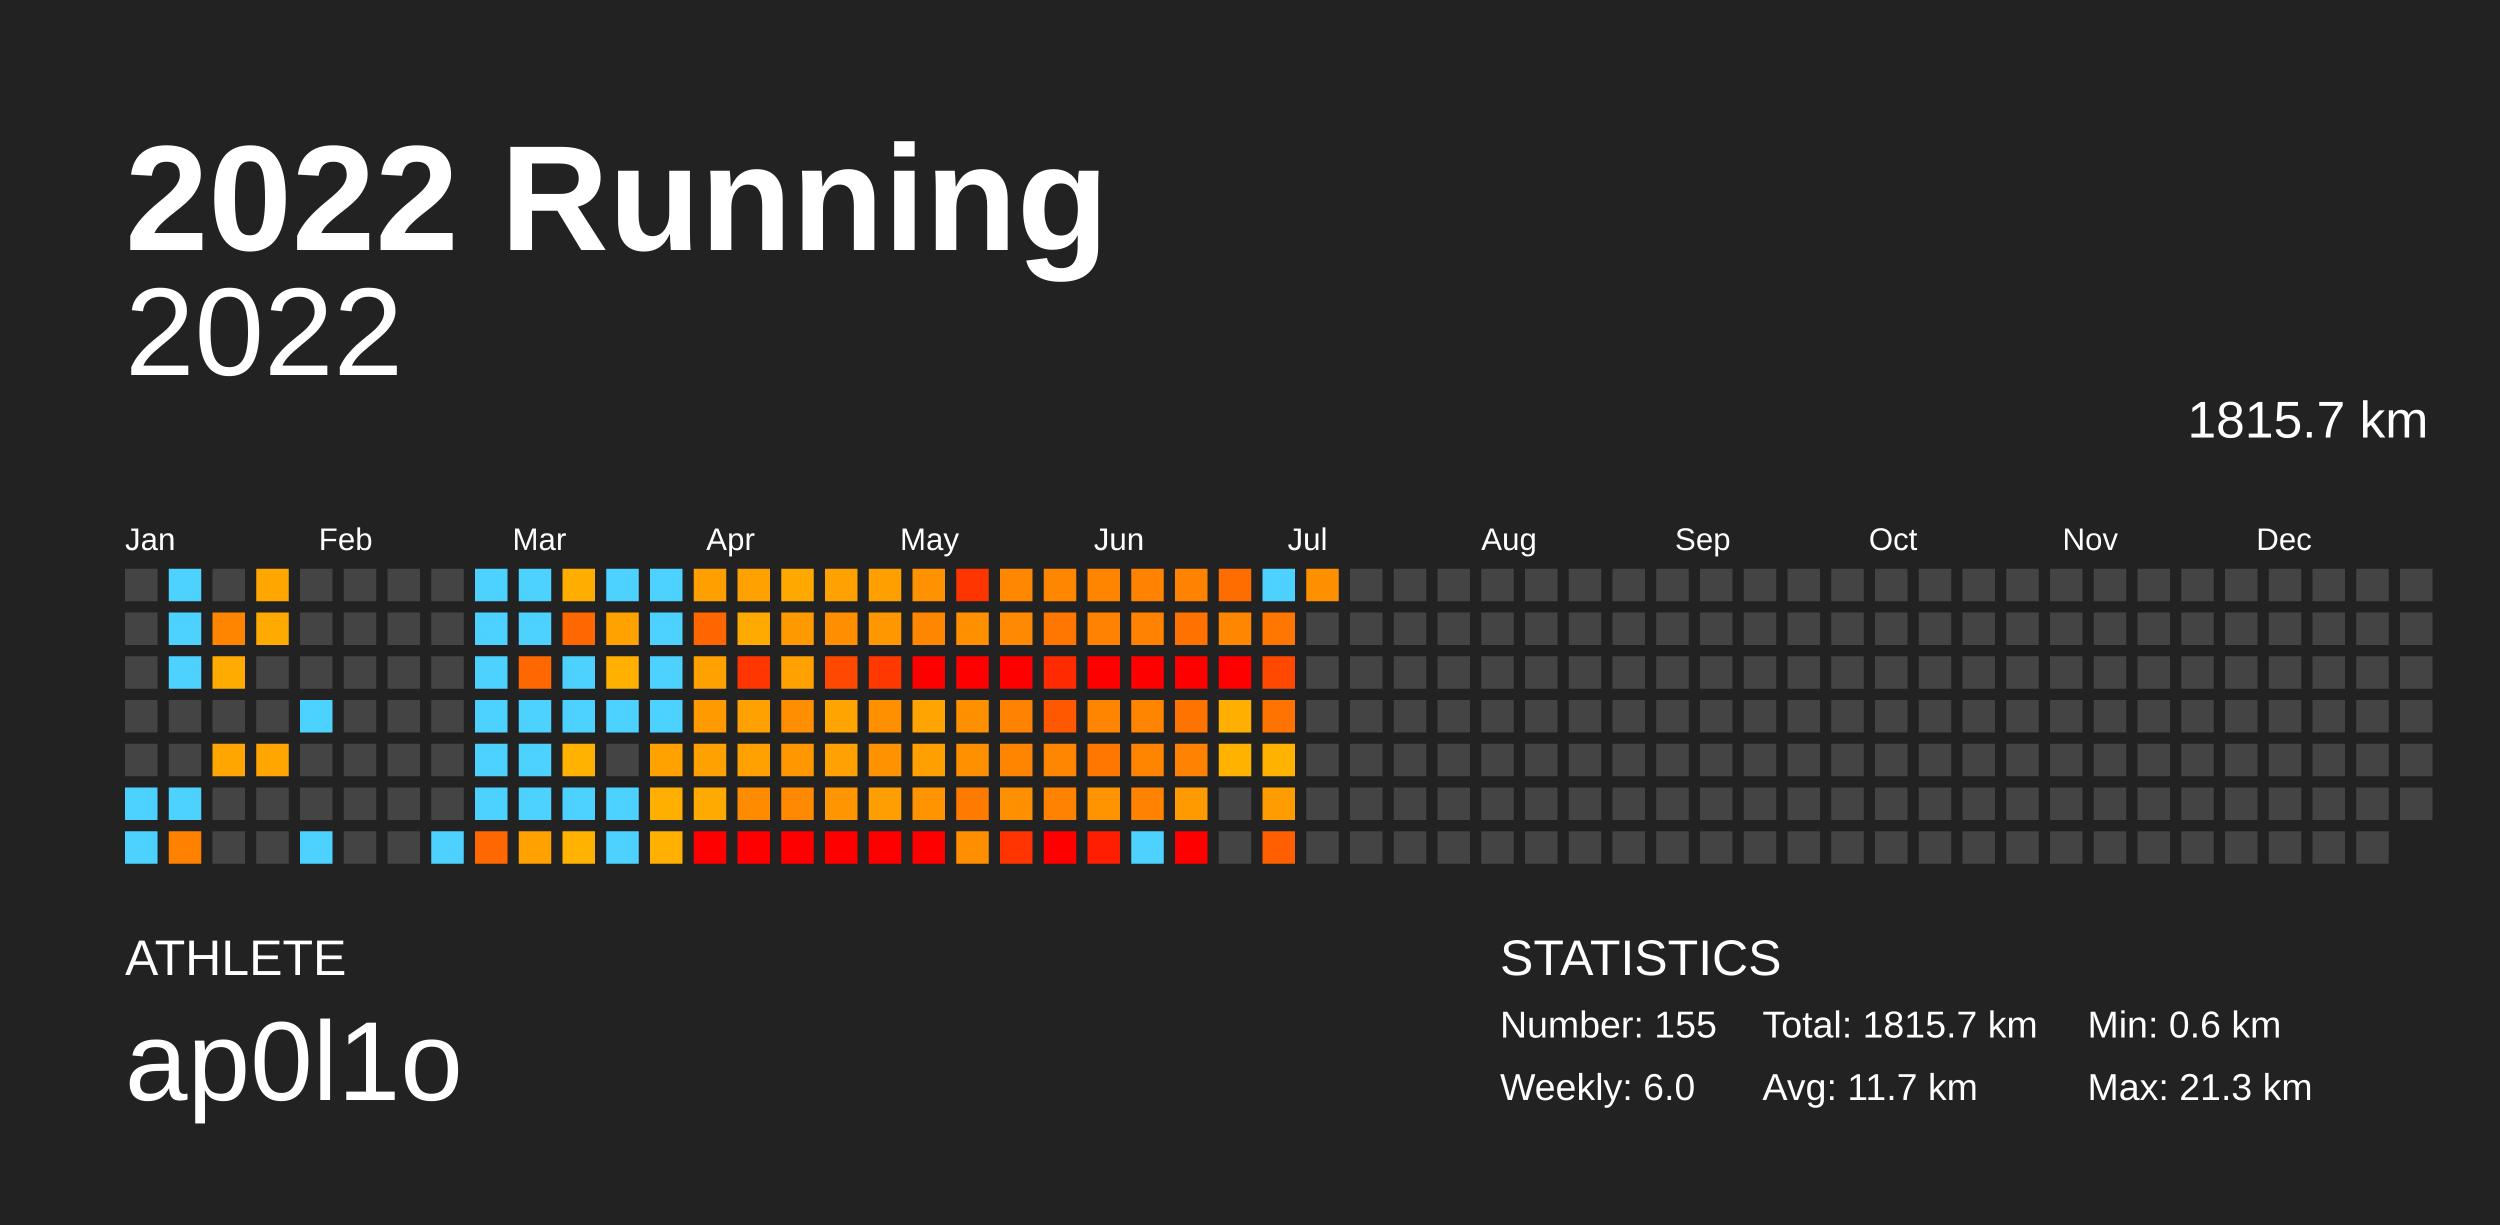
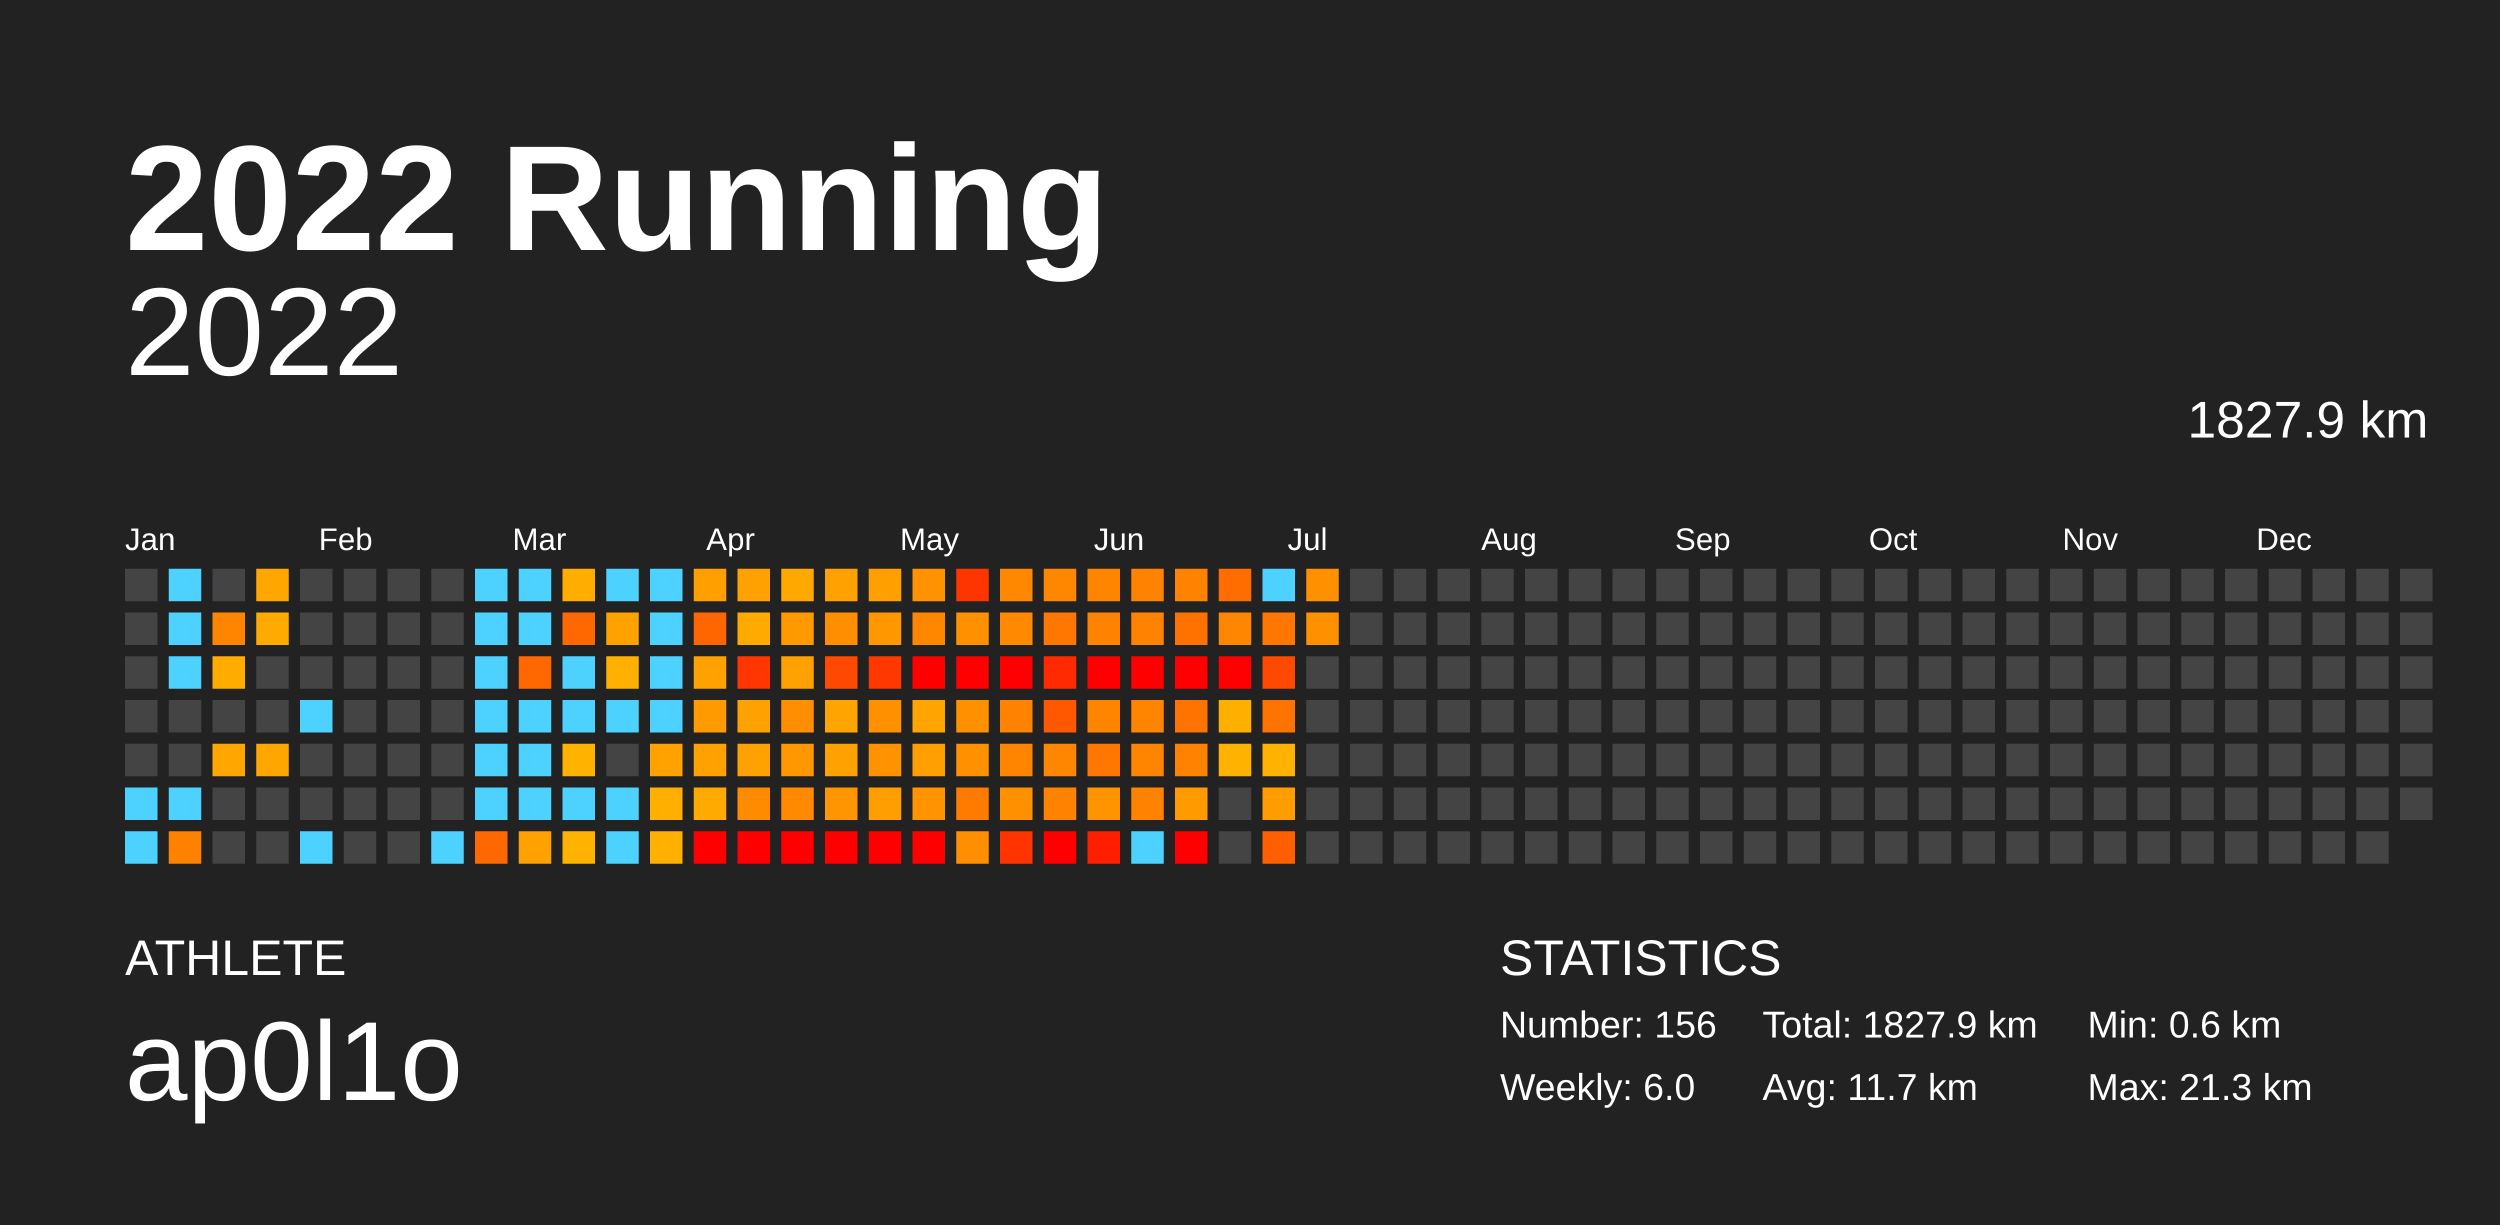
<svg xmlns="http://www.w3.org/2000/svg" baseProfile="full" height="98mm" version="1.1" viewBox="0,0,200,98" width="200mm">
  <defs />
  <rect fill="#222222" height="98" width="200" x="0" y="0" />
  <text fill="#FFFFFF" style="font-size:12px; font-family:Arial; font-weight:bold;" x="10" y="20">2022 Running</text>
  <text fill="#FFFFFF" style="font-size:4px; font-family:Arial" x="10" y="78">ATHLETE</text>
  <text fill="#FFFFFF" style="font-size:9px; font-family:Arial" x="10" y="88">ap0l1o</text>
  <text fill="#FFFFFF" style="font-size:4px; font-family:Arial" x="120" y="78">STATISTICS</text>
-   <text fill="#FFFFFF" style="font-size:3px; font-family:Arial" x="120" y="83">Number: 155</text>
+   <text fill="#FFFFFF" style="font-size:3px; font-family:Arial" x="120" y="83">Number: 156</text>
  <text fill="#FFFFFF" style="font-size:3px; font-family:Arial" x="120" y="88">Weekly: 6.0</text>
-   <text fill="#FFFFFF" style="font-size:3px; font-family:Arial" x="141" y="83">Total: 1815.7 km</text>
+   <text fill="#FFFFFF" style="font-size:3px; font-family:Arial" x="141" y="83">Total: 1827.9 km</text>
  <text fill="#FFFFFF" style="font-size:3px; font-family:Arial" x="141" y="88">Avg: 11.7 km</text>
  <text fill="#FFFFFF" style="font-size:3px; font-family:Arial" x="167" y="83">Min: 0.6 km</text>
  <text fill="#FFFFFF" style="font-size:3px; font-family:Arial" x="167" y="88">Max: 21.3 km</text>
  <text alignment-baseline="hanging" fill="#FFFFFF" style="font-size:10.0px; font-family:Arial;" x="10" y="30">2022</text>
-   <text alignment-baseline="hanging" fill="#FFFFFF" style="font-size:4.125px; font-family:Arial;" x="175" y="35">1815.7 km</text>
+   <text alignment-baseline="hanging" fill="#FFFFFF" style="font-size:4.125px; font-family:Arial;" x="175" y="35">1827.9 km</text>
  <text fill="#FFFFFF" style="font-size:2.5px; font-family:Arial" x="10.0" y="44">Jan</text>
  <text fill="#FFFFFF" style="font-size:2.5px; font-family:Arial" x="25.5" y="44">Feb</text>
  <text fill="#FFFFFF" style="font-size:2.5px; font-family:Arial" x="41.0" y="44">Mar</text>
  <text fill="#FFFFFF" style="font-size:2.5px; font-family:Arial" x="56.5" y="44">Apr</text>
  <text fill="#FFFFFF" style="font-size:2.5px; font-family:Arial" x="72.0" y="44">May</text>
  <text fill="#FFFFFF" style="font-size:2.5px; font-family:Arial" x="87.5" y="44">Jun</text>
  <text fill="#FFFFFF" style="font-size:2.5px; font-family:Arial" x="103.0" y="44">Jul</text>
  <text fill="#FFFFFF" style="font-size:2.5px; font-family:Arial" x="118.5" y="44">Aug</text>
  <text fill="#FFFFFF" style="font-size:2.5px; font-family:Arial" x="134.0" y="44">Sep</text>
  <text fill="#FFFFFF" style="font-size:2.5px; font-family:Arial" x="149.5" y="44">Oct</text>
  <text fill="#FFFFFF" style="font-size:2.5px; font-family:Arial" x="165.0" y="44">Nov</text>
  <text fill="#FFFFFF" style="font-size:2.5px; font-family:Arial" x="180.5" y="44">Dec</text>
  <rect fill="#444444" height="2.6" width="2.6" x="10.0" y="45.5" />
  <rect fill="#444444" height="2.6" width="2.6" x="10.0" y="49.0" />
  <rect fill="#444444" height="2.6" width="2.6" x="10.0" y="52.5" />
  <rect fill="#444444" height="2.6" width="2.6" x="10.0" y="56.0" />
  <rect fill="#444444" height="2.6" width="2.6" x="10.0" y="59.5" />
  <rect fill="#4dd2ff" height="2.6" width="2.6" x="10.0" y="63.0" />
  <rect fill="#4dd2ff" height="2.6" width="2.6" x="10.0" y="66.5" />
  <rect fill="#4dd2ff" height="2.6" width="2.6" x="13.5" y="45.5" />
  <rect fill="#4dd2ff" height="2.6" width="2.6" x="13.5" y="49.0" />
  <rect fill="#4dd2ff" height="2.6" width="2.6" x="13.5" y="52.5" />
  <rect fill="#444444" height="2.6" width="2.6" x="13.5" y="56.0" />
  <rect fill="#444444" height="2.6" width="2.6" x="13.5" y="59.5" />
  <rect fill="#4dd2ff" height="2.6" width="2.6" x="13.5" y="63.0" />
  <rect fill="#ff8100" height="2.6" width="2.6" x="13.5" y="66.5" />
  <rect fill="#444444" height="2.6" width="2.6" x="17.0" y="45.5" />
  <rect fill="#ff8500" height="2.6" width="2.6" x="17.0" y="49.0" />
  <rect fill="#ffab00" height="2.6" width="2.6" x="17.0" y="52.5" />
  <rect fill="#444444" height="2.6" width="2.6" x="17.0" y="56.0" />
  <rect fill="#ffa700" height="2.6" width="2.6" x="17.0" y="59.5" />
  <rect fill="#444444" height="2.6" width="2.6" x="17.0" y="63.0" />
  <rect fill="#444444" height="2.6" width="2.6" x="17.0" y="66.5" />
  <rect fill="#ffa700" height="2.6" width="2.6" x="20.5" y="45.5" />
  <rect fill="#ffaa00" height="2.6" width="2.6" x="20.5" y="49.0" />
  <rect fill="#444444" height="2.6" width="2.6" x="20.5" y="52.5" />
  <rect fill="#444444" height="2.6" width="2.6" x="20.5" y="56.0" />
  <rect fill="#ffa700" height="2.6" width="2.6" x="20.5" y="59.5" />
  <rect fill="#444444" height="2.6" width="2.6" x="20.5" y="63.0" />
  <rect fill="#444444" height="2.6" width="2.6" x="20.5" y="66.5" />
  <rect fill="#444444" height="2.6" width="2.6" x="24.0" y="45.5" />
  <rect fill="#444444" height="2.6" width="2.6" x="24.0" y="49.0" />
  <rect fill="#444444" height="2.6" width="2.6" x="24.0" y="52.5" />
  <rect fill="#4dd2ff" height="2.6" width="2.6" x="24.0" y="56.0" />
  <rect fill="#444444" height="2.6" width="2.6" x="24.0" y="59.5" />
  <rect fill="#444444" height="2.6" width="2.6" x="24.0" y="63.0" />
  <rect fill="#4dd2ff" height="2.6" width="2.6" x="24.0" y="66.5" />
  <rect fill="#444444" height="2.6" width="2.6" x="27.5" y="45.5" />
  <rect fill="#444444" height="2.6" width="2.6" x="27.5" y="49.0" />
  <rect fill="#444444" height="2.6" width="2.6" x="27.5" y="52.5" />
  <rect fill="#444444" height="2.6" width="2.6" x="27.5" y="56.0" />
  <rect fill="#444444" height="2.6" width="2.6" x="27.5" y="59.5" />
  <rect fill="#444444" height="2.6" width="2.6" x="27.5" y="63.0" />
  <rect fill="#444444" height="2.6" width="2.6" x="27.5" y="66.5" />
  <rect fill="#444444" height="2.6" width="2.6" x="31.0" y="45.5" />
  <rect fill="#444444" height="2.6" width="2.6" x="31.0" y="49.0" />
  <rect fill="#444444" height="2.6" width="2.6" x="31.0" y="52.5" />
  <rect fill="#444444" height="2.6" width="2.6" x="31.0" y="56.0" />
  <rect fill="#444444" height="2.6" width="2.6" x="31.0" y="59.5" />
  <rect fill="#444444" height="2.6" width="2.6" x="31.0" y="63.0" />
  <rect fill="#444444" height="2.6" width="2.6" x="31.0" y="66.5" />
  <rect fill="#444444" height="2.6" width="2.6" x="34.5" y="45.5" />
  <rect fill="#444444" height="2.6" width="2.6" x="34.5" y="49.0" />
  <rect fill="#444444" height="2.6" width="2.6" x="34.5" y="52.5" />
  <rect fill="#444444" height="2.6" width="2.6" x="34.5" y="56.0" />
  <rect fill="#444444" height="2.6" width="2.6" x="34.5" y="59.5" />
  <rect fill="#444444" height="2.6" width="2.6" x="34.5" y="63.0" />
  <rect fill="#4dd2ff" height="2.6" width="2.6" x="34.5" y="66.5" />
  <rect fill="#4dd2ff" height="2.6" width="2.6" x="38.0" y="45.5" />
  <rect fill="#4dd2ff" height="2.6" width="2.6" x="38.0" y="49.0" />
  <rect fill="#4dd2ff" height="2.6" width="2.6" x="38.0" y="52.5" />
  <rect fill="#4dd2ff" height="2.6" width="2.6" x="38.0" y="56.0" />
  <rect fill="#4dd2ff" height="2.6" width="2.6" x="38.0" y="59.5" />
  <rect fill="#4dd2ff" height="2.6" width="2.6" x="38.0" y="63.0" />
  <rect fill="#ff6700" height="2.6" width="2.6" x="38.0" y="66.5" />
  <rect fill="#4dd2ff" height="2.6" width="2.6" x="41.5" y="45.5" />
  <rect fill="#4dd2ff" height="2.6" width="2.6" x="41.5" y="49.0" />
  <rect fill="#ff6700" height="2.6" width="2.6" x="41.5" y="52.5" />
  <rect fill="#4dd2ff" height="2.6" width="2.6" x="41.5" y="56.0" />
  <rect fill="#4dd2ff" height="2.6" width="2.6" x="41.5" y="59.5" />
  <rect fill="#4dd2ff" height="2.6" width="2.6" x="41.5" y="63.0" />
  <rect fill="#ffa100" height="2.6" width="2.6" x="41.5" y="66.5" />
  <rect fill="#ffae00" height="2.6" width="2.6" x="45.0" y="45.5" />
  <rect fill="#ff6700" height="2.6" width="2.6" x="45.0" y="49.0" />
  <rect fill="#4dd2ff" height="2.6" width="2.6" x="45.0" y="52.5" />
  <rect fill="#4dd2ff" height="2.6" width="2.6" x="45.0" y="56.0" />
  <rect fill="#ffb300" height="2.6" width="2.6" x="45.0" y="59.5" />
  <rect fill="#4dd2ff" height="2.6" width="2.6" x="45.0" y="63.0" />
  <rect fill="#ffb300" height="2.6" width="2.6" x="45.0" y="66.5" />
  <rect fill="#4dd2ff" height="2.6" width="2.6" x="48.5" y="45.5" />
  <rect fill="#ffa200" height="2.6" width="2.6" x="48.5" y="49.0" />
  <rect fill="#ffb000" height="2.6" width="2.6" x="48.5" y="52.5" />
  <rect fill="#4dd2ff" height="2.6" width="2.6" x="48.5" y="56.0" />
  <rect fill="#444444" height="2.6" width="2.6" x="48.5" y="59.5" />
  <rect fill="#4dd2ff" height="2.6" width="2.6" x="48.5" y="63.0" />
  <rect fill="#4dd2ff" height="2.6" width="2.6" x="48.5" y="66.5" />
  <rect fill="#4dd2ff" height="2.6" width="2.6" x="52.0" y="45.5" />
  <rect fill="#4dd2ff" height="2.6" width="2.6" x="52.0" y="49.0" />
  <rect fill="#4dd2ff" height="2.6" width="2.6" x="52.0" y="52.5" />
  <rect fill="#4dd2ff" height="2.6" width="2.6" x="52.0" y="56.0" />
  <rect fill="#ffa200" height="2.6" width="2.6" x="52.0" y="59.5" />
  <rect fill="#ffaf00" height="2.6" width="2.6" x="52.0" y="63.0" />
  <rect fill="#ffb000" height="2.6" width="2.6" x="52.0" y="66.5" />
  <rect fill="#ff9f00" height="2.6" width="2.6" x="55.5" y="45.5" />
  <rect fill="#ff6600" height="2.6" width="2.6" x="55.5" y="49.0" />
  <rect fill="#ffa100" height="2.6" width="2.6" x="55.5" y="52.5" />
  <rect fill="#ff9b00" height="2.6" width="2.6" x="55.5" y="56.0" />
  <rect fill="#ffa100" height="2.6" width="2.6" x="55.5" y="59.5" />
  <rect fill="#ffaa00" height="2.6" width="2.6" x="55.5" y="63.0" />
  <rect fill="red" height="2.6" width="2.6" x="55.5" y="66.5" />
  <rect fill="#ffa100" height="2.6" width="2.6" x="59.0" y="45.5" />
  <rect fill="#ffaa00" height="2.6" width="2.6" x="59.0" y="49.0" />
  <rect fill="#ff3600" height="2.6" width="2.6" x="59.0" y="52.5" />
  <rect fill="#ffa100" height="2.6" width="2.6" x="59.0" y="56.0" />
  <rect fill="#ffa100" height="2.6" width="2.6" x="59.0" y="59.5" />
  <rect fill="#ff8b00" height="2.6" width="2.6" x="59.0" y="63.0" />
  <rect fill="red" height="2.6" width="2.6" x="59.0" y="66.5" />
  <rect fill="#ffa800" height="2.6" width="2.6" x="62.5" y="45.5" />
  <rect fill="#ff9900" height="2.6" width="2.6" x="62.5" y="49.0" />
  <rect fill="#ffa100" height="2.6" width="2.6" x="62.5" y="52.5" />
  <rect fill="#ff8f00" height="2.6" width="2.6" x="62.5" y="56.0" />
  <rect fill="#ff9800" height="2.6" width="2.6" x="62.5" y="59.5" />
  <rect fill="#ff8900" height="2.6" width="2.6" x="62.5" y="63.0" />
  <rect fill="red" height="2.6" width="2.6" x="62.5" y="66.5" />
  <rect fill="#ffa100" height="2.6" width="2.6" x="66.0" y="45.5" />
  <rect fill="#ff8f00" height="2.6" width="2.6" x="66.0" y="49.0" />
  <rect fill="#ff4900" height="2.6" width="2.6" x="66.0" y="52.5" />
  <rect fill="#ffa400" height="2.6" width="2.6" x="66.0" y="56.0" />
  <rect fill="#ffa100" height="2.6" width="2.6" x="66.0" y="59.5" />
  <rect fill="#ff9500" height="2.6" width="2.6" x="66.0" y="63.0" />
  <rect fill="red" height="2.6" width="2.6" x="66.0" y="66.5" />
  <rect fill="#ffa000" height="2.6" width="2.6" x="69.5" y="45.5" />
  <rect fill="#ff9700" height="2.6" width="2.6" x="69.5" y="49.0" />
  <rect fill="#ff3800" height="2.6" width="2.6" x="69.5" y="52.5" />
  <rect fill="#ff9100" height="2.6" width="2.6" x="69.5" y="56.0" />
  <rect fill="#ff9200" height="2.6" width="2.6" x="69.5" y="59.5" />
  <rect fill="#ff9e00" height="2.6" width="2.6" x="69.5" y="63.0" />
  <rect fill="red" height="2.6" width="2.6" x="69.5" y="66.5" />
  <rect fill="#ff9200" height="2.6" width="2.6" x="73.0" y="45.5" />
  <rect fill="#ff8700" height="2.6" width="2.6" x="73.0" y="49.0" />
  <rect fill="red" height="2.6" width="2.6" x="73.0" y="52.5" />
  <rect fill="#ffa400" height="2.6" width="2.6" x="73.0" y="56.0" />
  <rect fill="#ff9f00" height="2.6" width="2.6" x="73.0" y="59.5" />
  <rect fill="#ff9400" height="2.6" width="2.6" x="73.0" y="63.0" />
  <rect fill="red" height="2.6" width="2.6" x="73.0" y="66.5" />
  <rect fill="#ff3500" height="2.6" width="2.6" x="76.5" y="45.5" />
  <rect fill="#ff9100" height="2.6" width="2.6" x="76.5" y="49.0" />
  <rect fill="red" height="2.6" width="2.6" x="76.5" y="52.5" />
  <rect fill="#ff9000" height="2.6" width="2.6" x="76.5" y="56.0" />
  <rect fill="#ff9000" height="2.6" width="2.6" x="76.5" y="59.5" />
  <rect fill="#ff7b00" height="2.6" width="2.6" x="76.5" y="63.0" />
  <rect fill="#ff8e00" height="2.6" width="2.6" x="76.5" y="66.5" />
  <rect fill="#ff8800" height="2.6" width="2.6" x="80.0" y="45.5" />
  <rect fill="#ff8900" height="2.6" width="2.6" x="80.0" y="49.0" />
  <rect fill="red" height="2.6" width="2.6" x="80.0" y="52.5" />
  <rect fill="#ff8200" height="2.6" width="2.6" x="80.0" y="56.0" />
  <rect fill="#ff8400" height="2.6" width="2.6" x="80.0" y="59.5" />
  <rect fill="#ff9100" height="2.6" width="2.6" x="80.0" y="63.0" />
  <rect fill="#ff3400" height="2.6" width="2.6" x="80.0" y="66.5" />
  <rect fill="#ff8700" height="2.6" width="2.6" x="83.5" y="45.5" />
  <rect fill="#ff7700" height="2.6" width="2.6" x="83.5" y="49.0" />
  <rect fill="#ff2a00" height="2.6" width="2.6" x="83.5" y="52.5" />
  <rect fill="#ff5800" height="2.6" width="2.6" x="83.5" y="56.0" />
  <rect fill="#ff8600" height="2.6" width="2.6" x="83.5" y="59.5" />
  <rect fill="#ff8300" height="2.6" width="2.6" x="83.5" y="63.0" />
  <rect fill="red" height="2.6" width="2.6" x="83.5" y="66.5" />
  <rect fill="#ff8400" height="2.6" width="2.6" x="87.0" y="45.5" />
  <rect fill="#ff8200" height="2.6" width="2.6" x="87.0" y="49.0" />
  <rect fill="red" height="2.6" width="2.6" x="87.0" y="52.5" />
  <rect fill="#ff8500" height="2.6" width="2.6" x="87.0" y="56.0" />
  <rect fill="#ff7700" height="2.6" width="2.6" x="87.0" y="59.5" />
  <rect fill="#ff9400" height="2.6" width="2.6" x="87.0" y="63.0" />
  <rect fill="#ff1f00" height="2.6" width="2.6" x="87.0" y="66.5" />
  <rect fill="#ff8200" height="2.6" width="2.6" x="90.5" y="45.5" />
  <rect fill="#ff8300" height="2.6" width="2.6" x="90.5" y="49.0" />
  <rect fill="red" height="2.6" width="2.6" x="90.5" y="52.5" />
  <rect fill="#ff8400" height="2.6" width="2.6" x="90.5" y="56.0" />
  <rect fill="#ff8400" height="2.6" width="2.6" x="90.5" y="59.5" />
  <rect fill="#ff8300" height="2.6" width="2.6" x="90.5" y="63.0" />
  <rect fill="#4dd2ff" height="2.6" width="2.6" x="90.5" y="66.5" />
  <rect fill="#ff8300" height="2.6" width="2.6" x="94.0" y="45.5" />
  <rect fill="#ff7200" height="2.6" width="2.6" x="94.0" y="49.0" />
  <rect fill="red" height="2.6" width="2.6" x="94.0" y="52.5" />
  <rect fill="#ff7400" height="2.6" width="2.6" x="94.0" y="56.0" />
  <rect fill="#ff8300" height="2.6" width="2.6" x="94.0" y="59.5" />
  <rect fill="#ff9b00" height="2.6" width="2.6" x="94.0" y="63.0" />
  <rect fill="red" height="2.6" width="2.6" x="94.0" y="66.5" />
  <rect fill="#ff6d00" height="2.6" width="2.6" x="97.5" y="45.5" />
  <rect fill="#ff8600" height="2.6" width="2.6" x="97.5" y="49.0" />
  <rect fill="red" height="2.6" width="2.6" x="97.5" y="52.5" />
  <rect fill="#ffaf00" height="2.6" width="2.6" x="97.5" y="56.0" />
  <rect fill="#ffb200" height="2.6" width="2.6" x="97.5" y="59.5" />
  <rect fill="#444444" height="2.6" width="2.6" x="97.5" y="63.0" />
  <rect fill="#444444" height="2.6" width="2.6" x="97.5" y="66.5" />
  <rect fill="#4dd2ff" height="2.6" width="2.6" x="101.0" y="45.5" />
  <rect fill="#ff7600" height="2.6" width="2.6" x="101.0" y="49.0" />
  <rect fill="#ff4800" height="2.6" width="2.6" x="101.0" y="52.5" />
  <rect fill="#ff7300" height="2.6" width="2.6" x="101.0" y="56.0" />
  <rect fill="#ffb300" height="2.6" width="2.6" x="101.0" y="59.5" />
  <rect fill="#ff9d00" height="2.6" width="2.6" x="101.0" y="63.0" />
  <rect fill="#ff5f00" height="2.6" width="2.6" x="101.0" y="66.5" />
  <rect fill="#ff9100" height="2.6" width="2.6" x="104.5" y="45.5" />
-   <rect fill="#444444" height="2.6" width="2.6" x="104.5" y="49.0" />
+   <rect fill="#ff9100" height="2.6" width="2.6" x="104.5" y="49.0" />
  <rect fill="#444444" height="2.6" width="2.6" x="104.5" y="52.5" />
  <rect fill="#444444" height="2.6" width="2.6" x="104.5" y="56.0" />
  <rect fill="#444444" height="2.6" width="2.6" x="104.5" y="59.5" />
  <rect fill="#444444" height="2.6" width="2.6" x="104.5" y="63.0" />
  <rect fill="#444444" height="2.6" width="2.6" x="104.5" y="66.5" />
  <rect fill="#444444" height="2.6" width="2.6" x="108.0" y="45.5" />
  <rect fill="#444444" height="2.6" width="2.6" x="108.0" y="49.0" />
  <rect fill="#444444" height="2.6" width="2.6" x="108.0" y="52.5" />
  <rect fill="#444444" height="2.6" width="2.6" x="108.0" y="56.0" />
  <rect fill="#444444" height="2.6" width="2.6" x="108.0" y="59.5" />
  <rect fill="#444444" height="2.6" width="2.6" x="108.0" y="63.0" />
  <rect fill="#444444" height="2.6" width="2.6" x="108.0" y="66.5" />
  <rect fill="#444444" height="2.6" width="2.6" x="111.5" y="45.5" />
  <rect fill="#444444" height="2.6" width="2.6" x="111.5" y="49.0" />
  <rect fill="#444444" height="2.6" width="2.6" x="111.5" y="52.5" />
  <rect fill="#444444" height="2.6" width="2.6" x="111.5" y="56.0" />
  <rect fill="#444444" height="2.6" width="2.6" x="111.5" y="59.5" />
  <rect fill="#444444" height="2.6" width="2.6" x="111.5" y="63.0" />
  <rect fill="#444444" height="2.6" width="2.6" x="111.5" y="66.5" />
  <rect fill="#444444" height="2.6" width="2.6" x="115.0" y="45.5" />
  <rect fill="#444444" height="2.6" width="2.6" x="115.0" y="49.0" />
  <rect fill="#444444" height="2.6" width="2.6" x="115.0" y="52.5" />
  <rect fill="#444444" height="2.6" width="2.6" x="115.0" y="56.0" />
  <rect fill="#444444" height="2.6" width="2.6" x="115.0" y="59.5" />
  <rect fill="#444444" height="2.6" width="2.6" x="115.0" y="63.0" />
  <rect fill="#444444" height="2.6" width="2.6" x="115.0" y="66.5" />
  <rect fill="#444444" height="2.6" width="2.6" x="118.5" y="45.5" />
  <rect fill="#444444" height="2.6" width="2.6" x="118.5" y="49.0" />
  <rect fill="#444444" height="2.6" width="2.6" x="118.5" y="52.5" />
  <rect fill="#444444" height="2.6" width="2.6" x="118.5" y="56.0" />
  <rect fill="#444444" height="2.6" width="2.6" x="118.5" y="59.5" />
  <rect fill="#444444" height="2.6" width="2.6" x="118.5" y="63.0" />
  <rect fill="#444444" height="2.6" width="2.6" x="118.5" y="66.5" />
  <rect fill="#444444" height="2.6" width="2.6" x="122.0" y="45.5" />
  <rect fill="#444444" height="2.6" width="2.6" x="122.0" y="49.0" />
  <rect fill="#444444" height="2.6" width="2.6" x="122.0" y="52.5" />
  <rect fill="#444444" height="2.6" width="2.6" x="122.0" y="56.0" />
  <rect fill="#444444" height="2.6" width="2.6" x="122.0" y="59.5" />
  <rect fill="#444444" height="2.6" width="2.6" x="122.0" y="63.0" />
  <rect fill="#444444" height="2.6" width="2.6" x="122.0" y="66.5" />
  <rect fill="#444444" height="2.6" width="2.6" x="125.5" y="45.5" />
  <rect fill="#444444" height="2.6" width="2.6" x="125.5" y="49.0" />
  <rect fill="#444444" height="2.6" width="2.6" x="125.5" y="52.5" />
  <rect fill="#444444" height="2.6" width="2.6" x="125.5" y="56.0" />
  <rect fill="#444444" height="2.6" width="2.6" x="125.5" y="59.5" />
  <rect fill="#444444" height="2.6" width="2.6" x="125.5" y="63.0" />
  <rect fill="#444444" height="2.6" width="2.6" x="125.5" y="66.5" />
  <rect fill="#444444" height="2.6" width="2.6" x="129.0" y="45.5" />
  <rect fill="#444444" height="2.6" width="2.6" x="129.0" y="49.0" />
  <rect fill="#444444" height="2.6" width="2.6" x="129.0" y="52.5" />
  <rect fill="#444444" height="2.6" width="2.6" x="129.0" y="56.0" />
  <rect fill="#444444" height="2.6" width="2.6" x="129.0" y="59.5" />
  <rect fill="#444444" height="2.6" width="2.6" x="129.0" y="63.0" />
  <rect fill="#444444" height="2.6" width="2.6" x="129.0" y="66.5" />
  <rect fill="#444444" height="2.6" width="2.6" x="132.5" y="45.5" />
  <rect fill="#444444" height="2.6" width="2.6" x="132.5" y="49.0" />
  <rect fill="#444444" height="2.6" width="2.6" x="132.5" y="52.5" />
  <rect fill="#444444" height="2.6" width="2.6" x="132.5" y="56.0" />
  <rect fill="#444444" height="2.6" width="2.6" x="132.5" y="59.5" />
  <rect fill="#444444" height="2.6" width="2.6" x="132.5" y="63.0" />
  <rect fill="#444444" height="2.6" width="2.6" x="132.5" y="66.5" />
  <rect fill="#444444" height="2.6" width="2.6" x="136.0" y="45.5" />
  <rect fill="#444444" height="2.6" width="2.6" x="136.0" y="49.0" />
  <rect fill="#444444" height="2.6" width="2.6" x="136.0" y="52.5" />
  <rect fill="#444444" height="2.6" width="2.6" x="136.0" y="56.0" />
  <rect fill="#444444" height="2.6" width="2.6" x="136.0" y="59.5" />
  <rect fill="#444444" height="2.6" width="2.6" x="136.0" y="63.0" />
  <rect fill="#444444" height="2.6" width="2.6" x="136.0" y="66.5" />
  <rect fill="#444444" height="2.6" width="2.6" x="139.5" y="45.5" />
  <rect fill="#444444" height="2.6" width="2.6" x="139.5" y="49.0" />
  <rect fill="#444444" height="2.6" width="2.6" x="139.5" y="52.5" />
  <rect fill="#444444" height="2.6" width="2.6" x="139.5" y="56.0" />
  <rect fill="#444444" height="2.6" width="2.6" x="139.5" y="59.5" />
  <rect fill="#444444" height="2.6" width="2.6" x="139.5" y="63.0" />
  <rect fill="#444444" height="2.6" width="2.6" x="139.5" y="66.5" />
  <rect fill="#444444" height="2.6" width="2.6" x="143.0" y="45.5" />
  <rect fill="#444444" height="2.6" width="2.6" x="143.0" y="49.0" />
  <rect fill="#444444" height="2.6" width="2.6" x="143.0" y="52.5" />
  <rect fill="#444444" height="2.6" width="2.6" x="143.0" y="56.0" />
  <rect fill="#444444" height="2.6" width="2.6" x="143.0" y="59.5" />
  <rect fill="#444444" height="2.6" width="2.6" x="143.0" y="63.0" />
  <rect fill="#444444" height="2.6" width="2.6" x="143.0" y="66.5" />
  <rect fill="#444444" height="2.6" width="2.6" x="146.5" y="45.5" />
  <rect fill="#444444" height="2.6" width="2.6" x="146.5" y="49.0" />
  <rect fill="#444444" height="2.6" width="2.6" x="146.5" y="52.5" />
  <rect fill="#444444" height="2.6" width="2.6" x="146.5" y="56.0" />
  <rect fill="#444444" height="2.6" width="2.6" x="146.5" y="59.5" />
  <rect fill="#444444" height="2.6" width="2.6" x="146.5" y="63.0" />
  <rect fill="#444444" height="2.6" width="2.6" x="146.5" y="66.5" />
  <rect fill="#444444" height="2.6" width="2.6" x="150.0" y="45.5" />
  <rect fill="#444444" height="2.6" width="2.6" x="150.0" y="49.0" />
  <rect fill="#444444" height="2.6" width="2.6" x="150.0" y="52.5" />
  <rect fill="#444444" height="2.6" width="2.6" x="150.0" y="56.0" />
  <rect fill="#444444" height="2.6" width="2.6" x="150.0" y="59.5" />
  <rect fill="#444444" height="2.6" width="2.6" x="150.0" y="63.0" />
  <rect fill="#444444" height="2.6" width="2.6" x="150.0" y="66.5" />
  <rect fill="#444444" height="2.6" width="2.6" x="153.5" y="45.5" />
  <rect fill="#444444" height="2.6" width="2.6" x="153.5" y="49.0" />
  <rect fill="#444444" height="2.6" width="2.6" x="153.5" y="52.5" />
  <rect fill="#444444" height="2.6" width="2.6" x="153.5" y="56.0" />
  <rect fill="#444444" height="2.6" width="2.6" x="153.5" y="59.5" />
  <rect fill="#444444" height="2.6" width="2.6" x="153.5" y="63.0" />
  <rect fill="#444444" height="2.6" width="2.6" x="153.5" y="66.5" />
  <rect fill="#444444" height="2.6" width="2.6" x="157.0" y="45.5" />
  <rect fill="#444444" height="2.6" width="2.6" x="157.0" y="49.0" />
  <rect fill="#444444" height="2.6" width="2.6" x="157.0" y="52.5" />
  <rect fill="#444444" height="2.6" width="2.6" x="157.0" y="56.0" />
  <rect fill="#444444" height="2.6" width="2.6" x="157.0" y="59.5" />
  <rect fill="#444444" height="2.6" width="2.6" x="157.0" y="63.0" />
  <rect fill="#444444" height="2.6" width="2.6" x="157.0" y="66.5" />
  <rect fill="#444444" height="2.6" width="2.6" x="160.5" y="45.5" />
  <rect fill="#444444" height="2.6" width="2.6" x="160.5" y="49.0" />
  <rect fill="#444444" height="2.6" width="2.6" x="160.5" y="52.5" />
  <rect fill="#444444" height="2.6" width="2.6" x="160.5" y="56.0" />
  <rect fill="#444444" height="2.6" width="2.6" x="160.5" y="59.5" />
  <rect fill="#444444" height="2.6" width="2.6" x="160.5" y="63.0" />
  <rect fill="#444444" height="2.6" width="2.6" x="160.5" y="66.5" />
  <rect fill="#444444" height="2.6" width="2.6" x="164.0" y="45.5" />
  <rect fill="#444444" height="2.6" width="2.6" x="164.0" y="49.0" />
  <rect fill="#444444" height="2.6" width="2.6" x="164.0" y="52.5" />
  <rect fill="#444444" height="2.6" width="2.6" x="164.0" y="56.0" />
  <rect fill="#444444" height="2.6" width="2.6" x="164.0" y="59.5" />
  <rect fill="#444444" height="2.6" width="2.6" x="164.0" y="63.0" />
  <rect fill="#444444" height="2.6" width="2.6" x="164.0" y="66.5" />
  <rect fill="#444444" height="2.6" width="2.6" x="167.5" y="45.5" />
  <rect fill="#444444" height="2.6" width="2.6" x="167.5" y="49.0" />
  <rect fill="#444444" height="2.6" width="2.6" x="167.5" y="52.5" />
  <rect fill="#444444" height="2.6" width="2.6" x="167.5" y="56.0" />
  <rect fill="#444444" height="2.6" width="2.6" x="167.5" y="59.5" />
  <rect fill="#444444" height="2.6" width="2.6" x="167.5" y="63.0" />
  <rect fill="#444444" height="2.6" width="2.6" x="167.5" y="66.5" />
  <rect fill="#444444" height="2.6" width="2.6" x="171.0" y="45.5" />
  <rect fill="#444444" height="2.6" width="2.6" x="171.0" y="49.0" />
  <rect fill="#444444" height="2.6" width="2.6" x="171.0" y="52.5" />
  <rect fill="#444444" height="2.6" width="2.6" x="171.0" y="56.0" />
  <rect fill="#444444" height="2.6" width="2.6" x="171.0" y="59.5" />
  <rect fill="#444444" height="2.6" width="2.6" x="171.0" y="63.0" />
  <rect fill="#444444" height="2.6" width="2.6" x="171.0" y="66.5" />
  <rect fill="#444444" height="2.6" width="2.6" x="174.5" y="45.5" />
  <rect fill="#444444" height="2.6" width="2.6" x="174.5" y="49.0" />
  <rect fill="#444444" height="2.6" width="2.6" x="174.5" y="52.5" />
  <rect fill="#444444" height="2.6" width="2.6" x="174.5" y="56.0" />
  <rect fill="#444444" height="2.6" width="2.6" x="174.5" y="59.5" />
  <rect fill="#444444" height="2.6" width="2.6" x="174.5" y="63.0" />
  <rect fill="#444444" height="2.6" width="2.6" x="174.5" y="66.5" />
  <rect fill="#444444" height="2.6" width="2.6" x="178.0" y="45.5" />
  <rect fill="#444444" height="2.6" width="2.6" x="178.0" y="49.0" />
  <rect fill="#444444" height="2.6" width="2.6" x="178.0" y="52.5" />
  <rect fill="#444444" height="2.6" width="2.6" x="178.0" y="56.0" />
  <rect fill="#444444" height="2.6" width="2.6" x="178.0" y="59.5" />
  <rect fill="#444444" height="2.6" width="2.6" x="178.0" y="63.0" />
  <rect fill="#444444" height="2.6" width="2.6" x="178.0" y="66.5" />
  <rect fill="#444444" height="2.6" width="2.6" x="181.5" y="45.5" />
  <rect fill="#444444" height="2.6" width="2.6" x="181.5" y="49.0" />
  <rect fill="#444444" height="2.6" width="2.6" x="181.5" y="52.5" />
  <rect fill="#444444" height="2.6" width="2.6" x="181.5" y="56.0" />
  <rect fill="#444444" height="2.6" width="2.6" x="181.5" y="59.5" />
  <rect fill="#444444" height="2.6" width="2.6" x="181.5" y="63.0" />
  <rect fill="#444444" height="2.6" width="2.6" x="181.5" y="66.5" />
  <rect fill="#444444" height="2.6" width="2.6" x="185.0" y="45.5" />
  <rect fill="#444444" height="2.6" width="2.6" x="185.0" y="49.0" />
  <rect fill="#444444" height="2.6" width="2.6" x="185.0" y="52.5" />
  <rect fill="#444444" height="2.6" width="2.6" x="185.0" y="56.0" />
  <rect fill="#444444" height="2.6" width="2.6" x="185.0" y="59.5" />
  <rect fill="#444444" height="2.6" width="2.6" x="185.0" y="63.0" />
  <rect fill="#444444" height="2.6" width="2.6" x="185.0" y="66.5" />
  <rect fill="#444444" height="2.6" width="2.6" x="188.5" y="45.5" />
  <rect fill="#444444" height="2.6" width="2.6" x="188.5" y="49.0" />
  <rect fill="#444444" height="2.6" width="2.6" x="188.5" y="52.5" />
  <rect fill="#444444" height="2.6" width="2.6" x="188.5" y="56.0" />
  <rect fill="#444444" height="2.6" width="2.6" x="188.5" y="59.5" />
  <rect fill="#444444" height="2.6" width="2.6" x="188.5" y="63.0" />
  <rect fill="#444444" height="2.6" width="2.6" x="188.5" y="66.5" />
  <rect fill="#444444" height="2.6" width="2.6" x="192.0" y="45.5" />
  <rect fill="#444444" height="2.6" width="2.6" x="192.0" y="49.0" />
  <rect fill="#444444" height="2.6" width="2.6" x="192.0" y="52.5" />
  <rect fill="#444444" height="2.6" width="2.6" x="192.0" y="56.0" />
  <rect fill="#444444" height="2.6" width="2.6" x="192.0" y="59.5" />
  <rect fill="#444444" height="2.6" width="2.6" x="192.0" y="63.0" />
</svg>
